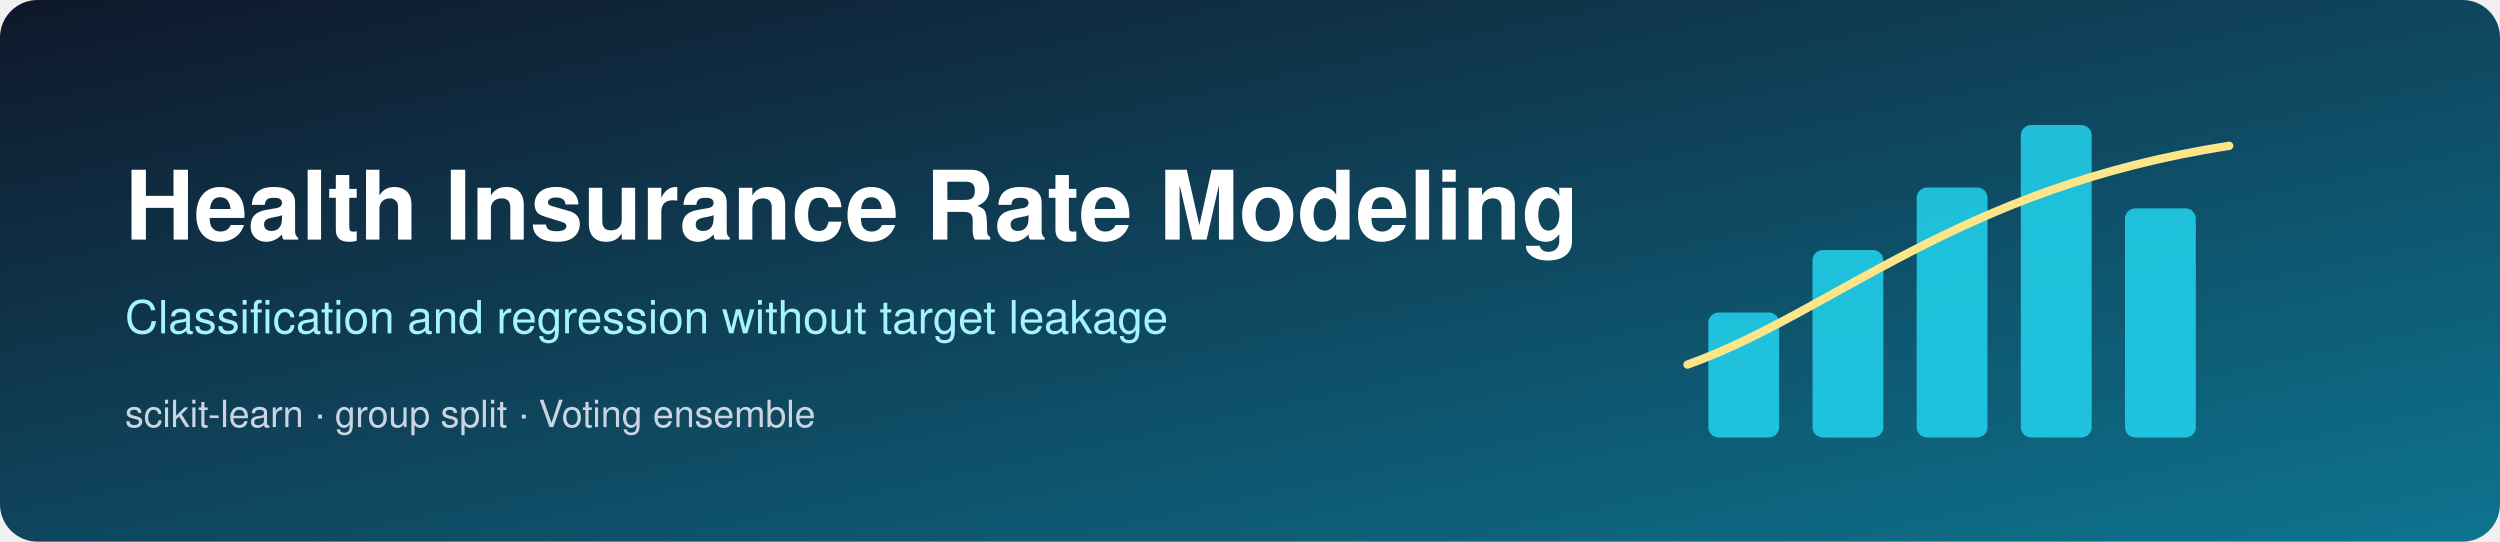
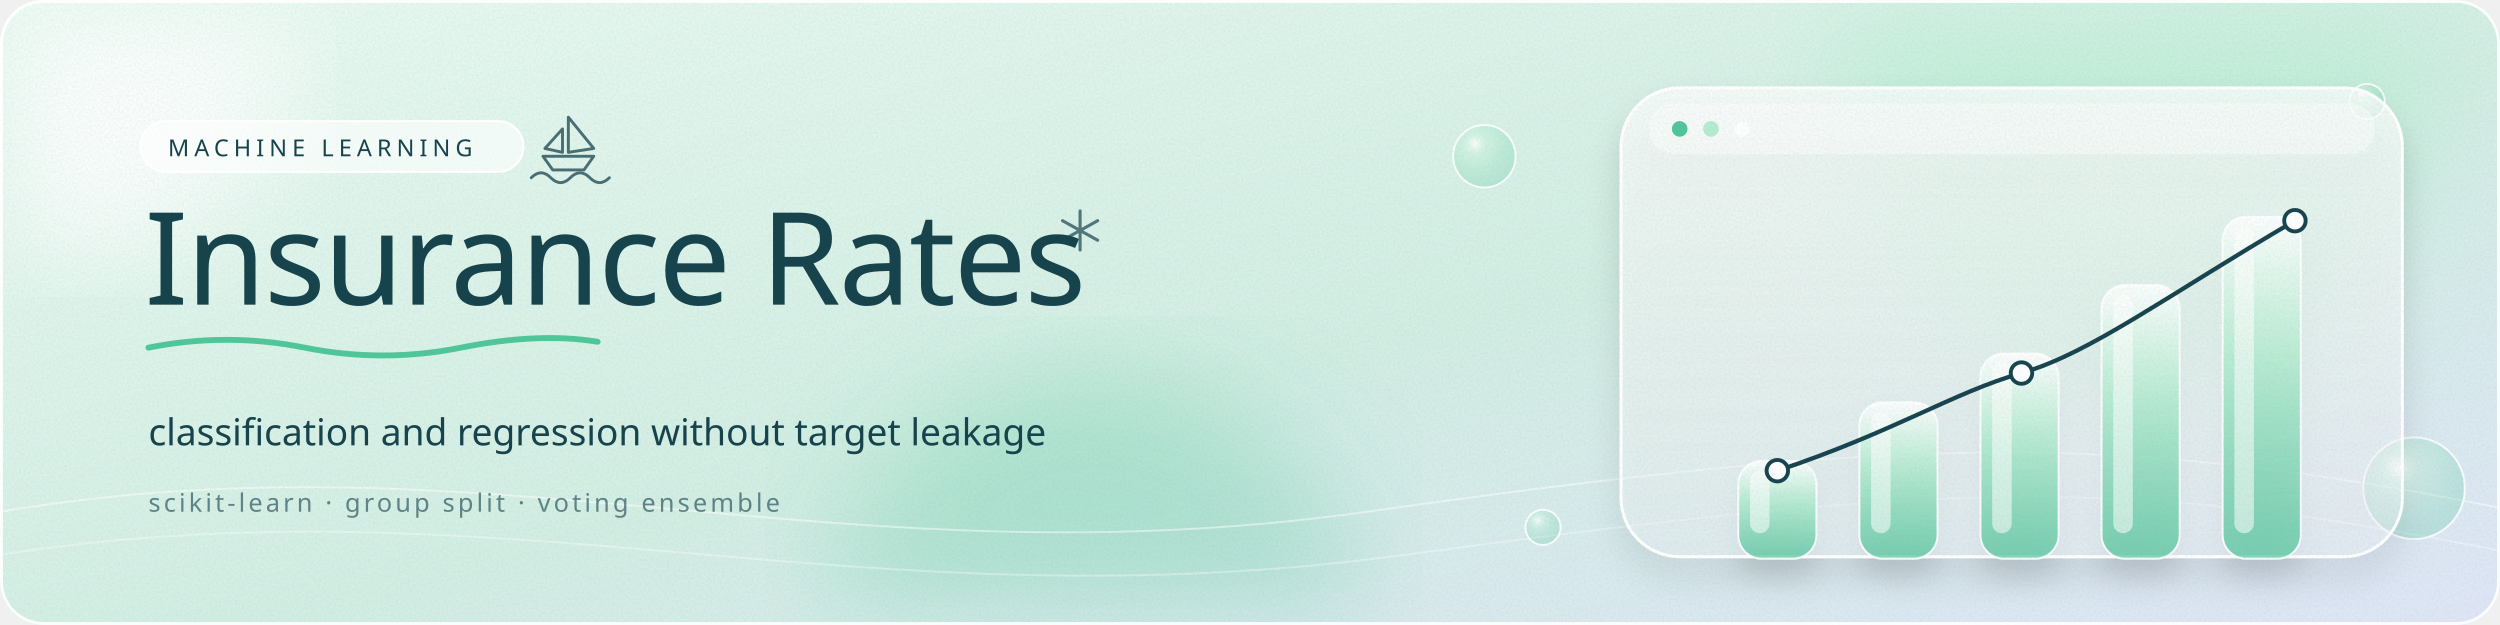
- <svg xmlns="http://www.w3.org/2000/svg" viewBox="0 0 1200 260" width="1200" height="260">
+ <svg xmlns="http://www.w3.org/2000/svg" width="1280" height="320" viewBox="0 0 1280 320" role="img" aria-label="Insurance Rates: classification and regression without target leakage">
  <defs>
-     <linearGradient id="g" x1="0" y1="0" x2="1" y2="1">
-       <stop offset="0" stop-color="#0f172a" />
-       <stop offset="1" stop-color="#0e7490" />
+     <linearGradient id="bg" x1="0" y1="0" x2="1" y2="1">
+       <stop offset="0" stop-color="#e9faf1" />
+       <stop offset=".55" stop-color="#d2eee3" />
+       <stop offset="1" stop-color="#dfe6f7" />
    </linearGradient>
+     <radialGradient id="orbA" cx="32%" cy="28%" r="75%">
+       <stop offset="0" stop-color="#fff" />
+       <stop offset=".45" stop-color="#b4ecd0" />
+       <stop offset="1" stop-color="#4fc59a" />
+     </radialGradient>
+     <radialGradient id="orbB" cx="32%" cy="28%" r="75%">
+       <stop offset="0" stop-color="#fff" />
+       <stop offset=".45" stop-color="#4fc59a" stop-opacity=".9" />
+       <stop offset="1" stop-color="#17434d" stop-opacity=".8" />
+     </radialGradient>
+     <radialGradient id="bub" cx="35%" cy="30%" r="70%">
+       <stop offset="0" stop-color="#fff" stop-opacity=".95" />
+       <stop offset=".35" stop-color="#b4ecd0" stop-opacity=".35" />
+       <stop offset="1" stop-color="#4fc59a" stop-opacity=".25" />
+     </radialGradient>
+     <linearGradient id="bar" x1="0" y1="0" x2="0" y2="1">
+       <stop offset="0" stop-color="#fff" stop-opacity=".9" />
+       <stop offset=".4" stop-color="#b4ecd0" stop-opacity=".85" />
+       <stop offset="1" stop-color="#4fc59a" stop-opacity=".7" />
+     </linearGradient>
+     <linearGradient id="glass" x1="0" y1="0" x2="0" y2="1">
+       <stop offset="0" stop-color="#fff" stop-opacity=".7" />
+       <stop offset="1" stop-color="#fff" stop-opacity=".25" />
+     </linearGradient>
+     <filter id="blur">
+       <feGaussianBlur stdDeviation="28" />
+     </filter>
+     <filter id="soft" x="-20%" y="-20%" width="140%" height="160%">
+       <feGaussianBlur in="SourceAlpha" stdDeviation="8" />
+       <feOffset dy="10" />
+       <feComponentTransfer>
+         <feFuncA type="linear" slope=".22" />
+       </feComponentTransfer>
+       <feMerge>
+         <feMergeNode />
+         <feMergeNode in="SourceGraphic" />
+       </feMerge>
+     </filter>
+     <filter id="grain" x="0" y="0" width="100%" height="100%">
+       <feTurbulence type="fractalNoise" baseFrequency=".85" numOctaves="2" seed="3" />
+       <feColorMatrix values="0 0 0 0 .2  0 0 0 0 .3  0 0 0 0 .35  0 0 0 .35 -.12" />
+     </filter>
+     <clipPath id="c">
+       <rect width="1280" height="320" rx="22" />
+     </clipPath>
  </defs>
-   <rect width="1200" height="260" rx="18" fill="url(#g)" />
-   <g fill="#22d3ee" opacity="0.85">
-     <rect x="820" y="150" width="34" height="60" rx="5" />
-     <rect x="870" y="120" width="34" height="90" rx="5" />
-     <rect x="920" y="90" width="34" height="120" rx="5" />
-     <rect x="970" y="60" width="34" height="150" rx="5" />
-     <rect x="1020" y="100" width="34" height="110" rx="5" />
+   <g clip-path="url(#c)">
+     <rect width="1280" height="320" fill="url(#bg)" />
+     <circle cx="1090" cy="40" r="150" fill="#b4ecd0" fill-opacity=".55" filter="url(#blur)" />
+     <circle cx="560" cy="330" r="140" fill="#4fc59a" fill-opacity=".3" filter="url(#blur)" />
+     <circle cx="40" cy="20" r="110" fill="#fff" fill-opacity=".8" filter="url(#blur)" />
+     <g fill="none" stroke="#fff" stroke-opacity=".5">
+       <path d="M0 262C250 220 430 300 700 262S1080 220 1280 260" />
+       <path d="M0 284C260 244 440 322 720 284S1090 244 1280 282" stroke-opacity=".35" />
+     </g>
+     <circle cx="760" cy="80" r="16" fill="url(#bub)" stroke="#fff" stroke-opacity=".9" />
+     <circle cx="1236" cy="250" r="26" fill="url(#bub)" stroke="#fff" stroke-opacity=".9" />
+     <circle cx="1212" cy="52" r="9" fill="url(#bub)" stroke="#fff" stroke-opacity=".9" />
+     <circle cx="790" cy="270" r="9" fill="url(#bub)" stroke="#fff" stroke-opacity=".9" />
+     <g transform="translate(830 45)" filter="url(#soft)">
+       <rect width="400" height="240" rx="30" fill="url(#glass)" stroke="#fff" stroke-width="1.5" />
+       <rect x="14" y="8" width="372" height="26" rx="13" fill="#fff" fill-opacity=".45" />
+       <circle cx="30" cy="21" r="4" fill="#4fc59a" />
+       <circle cx="46" cy="21" r="4" fill="#b4ecd0" />
+       <circle cx="62" cy="21" r="4" fill="#fff" />
+       <g transform="translate(0 6)">
+         <rect x="60" y="185" width="40" height="50" rx="12" fill="url(#bar)" stroke="#fff" stroke-opacity=".9" />
+         <rect x="66" y="190" width="10" height="32" rx="5" fill="#fff" fill-opacity=".55" />
+         <rect x="122" y="155" width="40" height="80" rx="12" fill="url(#bar)" stroke="#fff" stroke-opacity=".9" />
+         <rect x="128" y="160" width="10" height="62" rx="5" fill="#fff" fill-opacity=".55" />
+         <rect x="184" y="130" width="40" height="105" rx="12" fill="url(#bar)" stroke="#fff" stroke-opacity=".9" />
+         <rect x="190" y="135" width="10" height="87" rx="5" fill="#fff" fill-opacity=".55" />
+         <rect x="246" y="95" width="40" height="140" rx="12" fill="url(#bar)" stroke="#fff" stroke-opacity=".9" />
+         <rect x="252" y="100" width="10" height="122" rx="5" fill="#fff" fill-opacity=".55" />
+         <rect x="308" y="60" width="40" height="175" rx="12" fill="url(#bar)" stroke="#fff" stroke-opacity=".9" />
+         <rect x="314" y="65" width="10" height="157" rx="5" fill="#fff" fill-opacity=".55" />
+         <path d="M80 190 C140 170 170 150 205 140 S280 100 345 62" fill="none" stroke="#17434d" stroke-width="2.2" stroke-linecap="round" />
+         <circle cx="80" cy="190" r="5.5" fill="#fff" stroke="#17434d" stroke-width="2" />
+         <circle cx="205" cy="140" r="5.5" fill="#fff" stroke="#17434d" stroke-width="2" />
+         <circle cx="345" cy="62" r="5.5" fill="#fff" stroke="#17434d" stroke-width="2" />
+       </g>
+     </g>
+     <rect width="1280" height="320" filter="url(#grain)" opacity=".5" />
  </g>
-   <path d="M810 175 C880 150 940 90 1070 70" stroke="#fde68a" stroke-width="4" fill="none" stroke-linecap="round" />
-   <text x="60" y="115" font-family="Helvetica, Arial, sans-serif" font-size="46" font-weight="700" fill="#fff">Health Insurance Rate Modeling</text>
-   <text x="60" y="160" font-family="Helvetica, Arial, sans-serif" font-size="22" fill="#a5f3fc">Classification and regression without target leakage</text>
-   <text x="60" y="205" font-family="Helvetica, Arial, sans-serif" font-size="18" fill="#cbd5e1">scikit-learn · group split · Voting ensemble</text>
+   <rect x=".75" y=".75" width="1278.5" height="318.5" rx="21.5" fill="none" stroke="#fff" stroke-opacity=".9" stroke-width="1.5" />
+   <rect x="72" y="62" width="196" height="26" rx="13" fill="#fff" fill-opacity=".6" stroke="#fff" />
+   <text x="86" y="80" font-family="Verdana, Tahoma, sans-serif" font-size="12" letter-spacing="2.6" fill="#17434d">MACHINE LEARNING</text>
+   <g transform="translate(278 72)" fill="none" stroke="#17434d" stroke-width="1.5" stroke-linecap="round" stroke-linejoin="round" opacity=".75">
+     <path d="M0 8H26L21 15H5Z" />
+     <path d="M13 6V-12L26 4Z" />
+     <path d="M10 6V-6L1 4Z" />
+     <path d="M-6 19q5-5 10 0t10 0 10 0 10 0" />
+   </g>
+   <text x="74" y="156" font-family="'Trebuchet MS', Verdana, Tahoma, sans-serif" font-size="66" fill="#17434d" letter-spacing="-1">Insurance Rates</text>
+   <path d="M76 178q40-8 80 0t80 0 70-3" fill="none" stroke="#4fc59a" stroke-width="3" stroke-linecap="round" />
+   <g transform="translate(553 118)" stroke="#17434d" stroke-width="1.6" stroke-linecap="round" opacity=".7">
+     <path d="M0 -10V10M-9 -5L9 5M-9 5L9 -5" />
+   </g>
+   <text x="76" y="228" font-family="Verdana, Tahoma, sans-serif" font-size="19" fill="#17434d">classification and regression without target leakage</text>
+   <text x="76" y="262" font-family="Verdana, Tahoma, sans-serif" font-size="13" letter-spacing="1.6" fill="#17434d" fill-opacity=".62">scikit-learn  ·  group split  ·  voting ensemble</text>
</svg>
